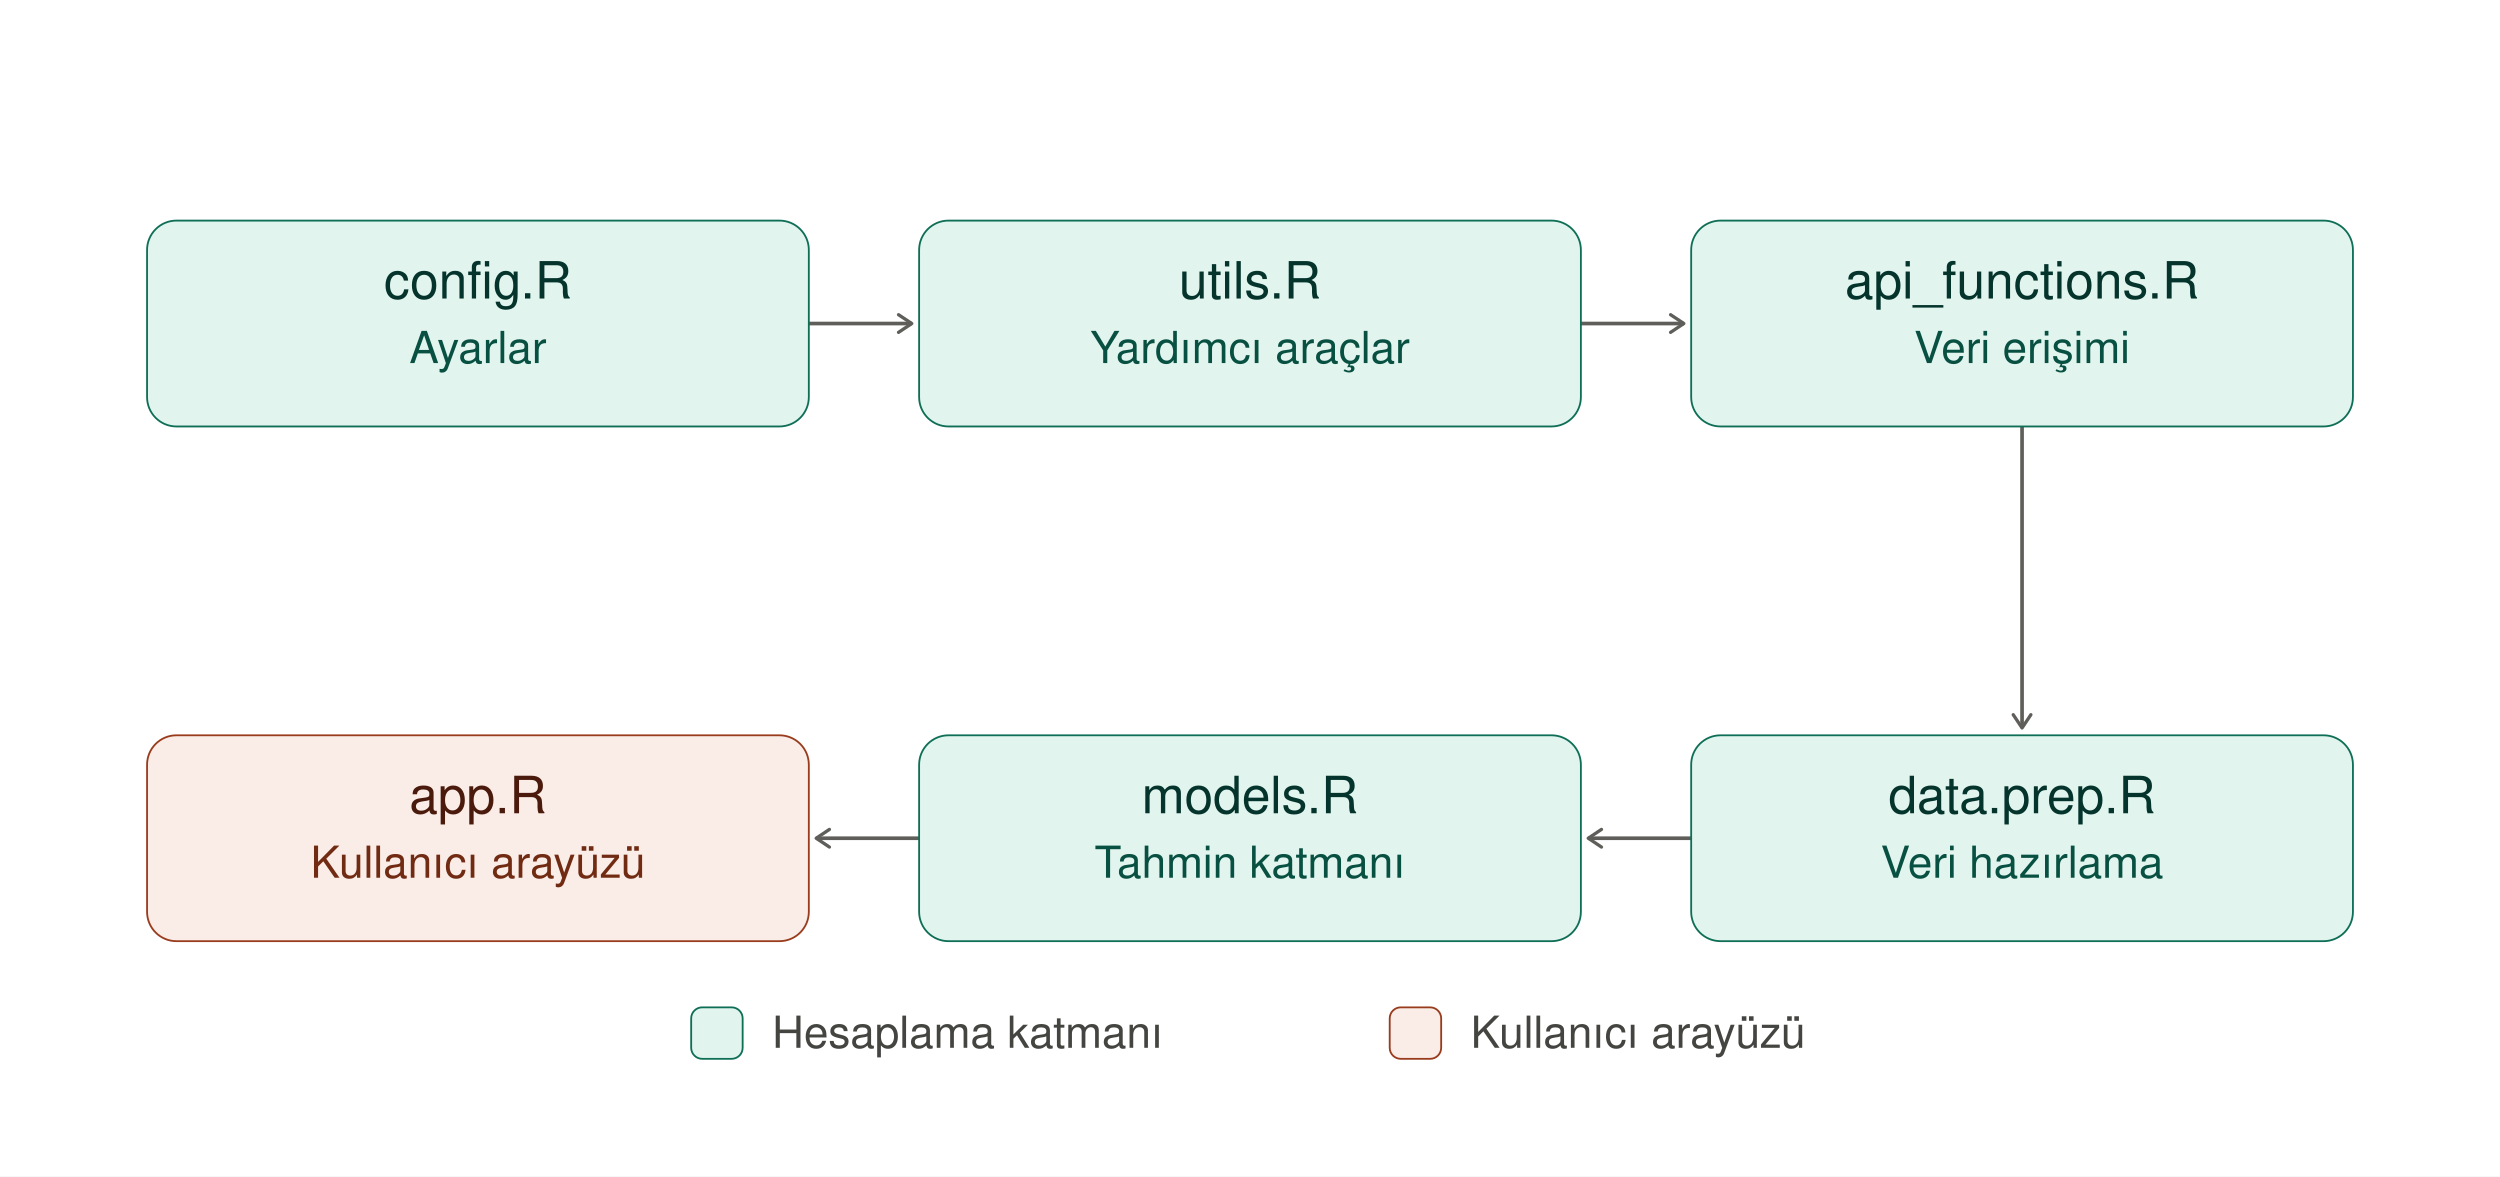
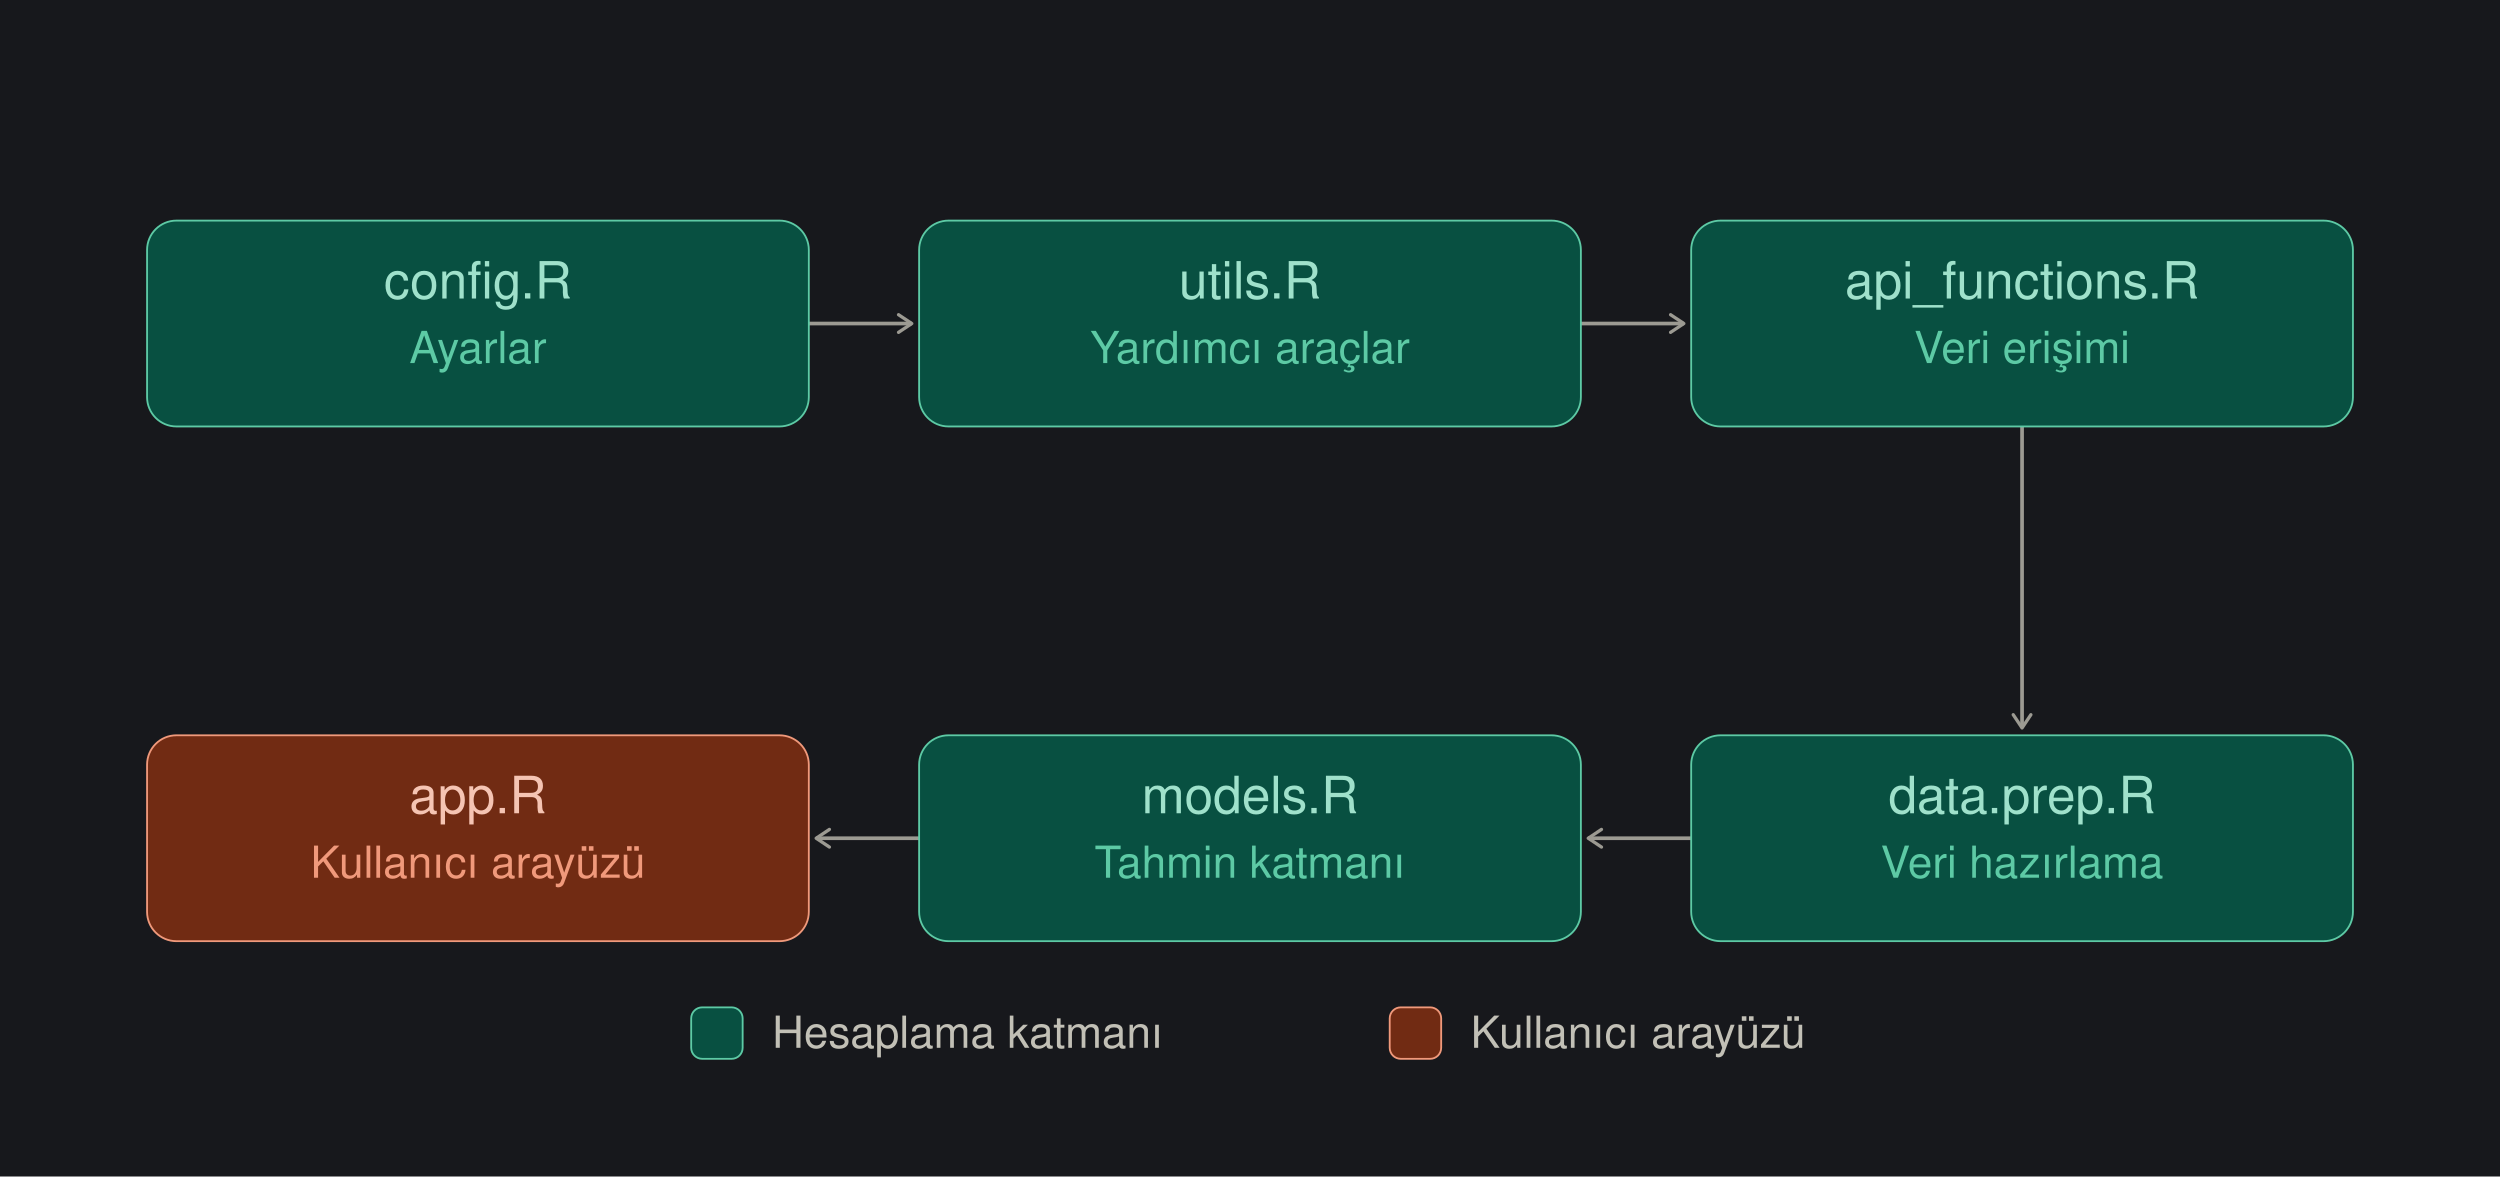
<svg xmlns="http://www.w3.org/2000/svg" width="680" height="320" viewBox="0 0 680 320" role="img">
  <defs>
    <marker id="arrow" viewBox="0 0 10 10" refX="8" refY="5" markerWidth="6" markerHeight="6" orient="auto-start-reverse">
-       <path d="M2 1L8 5L2 9" fill="none" stroke="#5F5E5A" stroke-width="1.5" stroke-linecap="round" stroke-linejoin="round" />
+       <path d="M2 1L8 5L2 9" fill="none" stroke="#9C9A92" stroke-width="1.5" stroke-linecap="round" stroke-linejoin="round" />
    </marker>
  </defs>
-   <rect width="680" height="320" fill="#ffffff" />
-   <line x1="220" y1="88" x2="248" y2="88" stroke="#5F5E5A" stroke-width="1" marker-end="url(#arrow)" />
-   <line x1="430" y1="88" x2="458" y2="88" stroke="#5F5E5A" stroke-width="1" marker-end="url(#arrow)" />
-   <line x1="550" y1="116" x2="550" y2="198" stroke="#5F5E5A" stroke-width="1" marker-end="url(#arrow)" />
-   <line x1="460" y1="228" x2="432" y2="228" stroke="#5F5E5A" stroke-width="1" marker-end="url(#arrow)" />
-   <line x1="250" y1="228" x2="222" y2="228" stroke="#5F5E5A" stroke-width="1" marker-end="url(#arrow)" />
-   <rect x="40" y="60" width="180" height="56" rx="8" fill="#E1F5EE" stroke="#0F6E56" stroke-width="0.5" />
-   <text x="130" y="78" text-anchor="middle" dominant-baseline="central" font-family="Helvetica, Arial, sans-serif" font-size="14" font-weight="500" fill="#04342C">config.R</text>
-   <text x="130" y="96" text-anchor="middle" dominant-baseline="central" font-family="Helvetica, Arial, sans-serif" font-size="12" fill="#085041">Ayarlar</text>
-   <rect x="250" y="60" width="180" height="56" rx="8" fill="#E1F5EE" stroke="#0F6E56" stroke-width="0.5" />
-   <text x="340" y="78" text-anchor="middle" dominant-baseline="central" font-family="Helvetica, Arial, sans-serif" font-size="14" font-weight="500" fill="#04342C">utils.R</text>
-   <text x="340" y="96" text-anchor="middle" dominant-baseline="central" font-family="Helvetica, Arial, sans-serif" font-size="12" fill="#085041">Yardımcı araçlar</text>
-   <rect x="460" y="60" width="180" height="56" rx="8" fill="#E1F5EE" stroke="#0F6E56" stroke-width="0.5" />
-   <text x="550" y="78" text-anchor="middle" dominant-baseline="central" font-family="Helvetica, Arial, sans-serif" font-size="14" font-weight="500" fill="#04342C">api_functions.R</text>
-   <text x="550" y="96" text-anchor="middle" dominant-baseline="central" font-family="Helvetica, Arial, sans-serif" font-size="12" fill="#085041">Veri erişimi</text>
-   <rect x="460" y="200" width="180" height="56" rx="8" fill="#E1F5EE" stroke="#0F6E56" stroke-width="0.5" />
-   <text x="550" y="218" text-anchor="middle" dominant-baseline="central" font-family="Helvetica, Arial, sans-serif" font-size="14" font-weight="500" fill="#04342C">data.prep.R</text>
-   <text x="550" y="236" text-anchor="middle" dominant-baseline="central" font-family="Helvetica, Arial, sans-serif" font-size="12" fill="#085041">Veri hazırlama</text>
-   <rect x="250" y="200" width="180" height="56" rx="8" fill="#E1F5EE" stroke="#0F6E56" stroke-width="0.5" />
-   <text x="340" y="218" text-anchor="middle" dominant-baseline="central" font-family="Helvetica, Arial, sans-serif" font-size="14" font-weight="500" fill="#04342C">models.R</text>
-   <text x="340" y="236" text-anchor="middle" dominant-baseline="central" font-family="Helvetica, Arial, sans-serif" font-size="12" fill="#085041">Tahmin katmanı</text>
-   <rect x="40" y="200" width="180" height="56" rx="8" fill="#FAECE7" stroke="#993C1D" stroke-width="0.5" />
-   <text x="130" y="218" text-anchor="middle" dominant-baseline="central" font-family="Helvetica, Arial, sans-serif" font-size="14" font-weight="500" fill="#4A1B0C">app.R</text>
-   <text x="130" y="236" text-anchor="middle" dominant-baseline="central" font-family="Helvetica, Arial, sans-serif" font-size="12" fill="#712B13">Kullanıcı arayüzü</text>
-   <rect x="188" y="274" width="14" height="14" rx="3" fill="#E1F5EE" stroke="#0F6E56" stroke-width="0.5" />
-   <text x="210" y="285" font-family="Helvetica, Arial, sans-serif" font-size="12" fill="#444441">Hesaplama katmanı</text>
-   <rect x="378" y="274" width="14" height="14" rx="3" fill="#FAECE7" stroke="#993C1D" stroke-width="0.5" />
-   <text x="400" y="285" font-family="Helvetica, Arial, sans-serif" font-size="12" fill="#444441">Kullanıcı arayüzü</text>
+   <rect width="680" height="320" fill="#17181C" />
+   <line x1="220" y1="88" x2="248" y2="88" stroke="#9C9A92" stroke-width="1" marker-end="url(#arrow)" />
+   <line x1="430" y1="88" x2="458" y2="88" stroke="#9C9A92" stroke-width="1" marker-end="url(#arrow)" />
+   <line x1="550" y1="116" x2="550" y2="198" stroke="#9C9A92" stroke-width="1" marker-end="url(#arrow)" />
+   <line x1="460" y1="228" x2="432" y2="228" stroke="#9C9A92" stroke-width="1" marker-end="url(#arrow)" />
+   <line x1="250" y1="228" x2="222" y2="228" stroke="#9C9A92" stroke-width="1" marker-end="url(#arrow)" />
+   <rect x="40" y="60" width="180" height="56" rx="8" fill="#085041" stroke="#5DCAA5" stroke-width="0.5" />
+   <text x="130" y="78" text-anchor="middle" dominant-baseline="central" font-family="Helvetica, Arial, sans-serif" font-size="14" font-weight="500" fill="#9FE1CB">config.R</text>
+   <text x="130" y="96" text-anchor="middle" dominant-baseline="central" font-family="Helvetica, Arial, sans-serif" font-size="12" fill="#5DCAA5">Ayarlar</text>
+   <rect x="250" y="60" width="180" height="56" rx="8" fill="#085041" stroke="#5DCAA5" stroke-width="0.5" />
+   <text x="340" y="78" text-anchor="middle" dominant-baseline="central" font-family="Helvetica, Arial, sans-serif" font-size="14" font-weight="500" fill="#9FE1CB">utils.R</text>
+   <text x="340" y="96" text-anchor="middle" dominant-baseline="central" font-family="Helvetica, Arial, sans-serif" font-size="12" fill="#5DCAA5">Yardımcı araçlar</text>
+   <rect x="460" y="60" width="180" height="56" rx="8" fill="#085041" stroke="#5DCAA5" stroke-width="0.5" />
+   <text x="550" y="78" text-anchor="middle" dominant-baseline="central" font-family="Helvetica, Arial, sans-serif" font-size="14" font-weight="500" fill="#9FE1CB">api_functions.R</text>
+   <text x="550" y="96" text-anchor="middle" dominant-baseline="central" font-family="Helvetica, Arial, sans-serif" font-size="12" fill="#5DCAA5">Veri erişimi</text>
+   <rect x="460" y="200" width="180" height="56" rx="8" fill="#085041" stroke="#5DCAA5" stroke-width="0.5" />
+   <text x="550" y="218" text-anchor="middle" dominant-baseline="central" font-family="Helvetica, Arial, sans-serif" font-size="14" font-weight="500" fill="#9FE1CB">data.prep.R</text>
+   <text x="550" y="236" text-anchor="middle" dominant-baseline="central" font-family="Helvetica, Arial, sans-serif" font-size="12" fill="#5DCAA5">Veri hazırlama</text>
+   <rect x="250" y="200" width="180" height="56" rx="8" fill="#085041" stroke="#5DCAA5" stroke-width="0.5" />
+   <text x="340" y="218" text-anchor="middle" dominant-baseline="central" font-family="Helvetica, Arial, sans-serif" font-size="14" font-weight="500" fill="#9FE1CB">models.R</text>
+   <text x="340" y="236" text-anchor="middle" dominant-baseline="central" font-family="Helvetica, Arial, sans-serif" font-size="12" fill="#5DCAA5">Tahmin katmanı</text>
+   <rect x="40" y="200" width="180" height="56" rx="8" fill="#712B13" stroke="#F0997B" stroke-width="0.5" />
+   <text x="130" y="218" text-anchor="middle" dominant-baseline="central" font-family="Helvetica, Arial, sans-serif" font-size="14" font-weight="500" fill="#F5C4B3">app.R</text>
+   <text x="130" y="236" text-anchor="middle" dominant-baseline="central" font-family="Helvetica, Arial, sans-serif" font-size="12" fill="#F0997B">Kullanıcı arayüzü</text>
+   <rect x="188" y="274" width="14" height="14" rx="3" fill="#085041" stroke="#5DCAA5" stroke-width="0.5" />
+   <text x="210" y="285" font-family="Helvetica, Arial, sans-serif" font-size="12" fill="#C2C0B6">Hesaplama katmanı</text>
+   <rect x="378" y="274" width="14" height="14" rx="3" fill="#712B13" stroke="#F0997B" stroke-width="0.5" />
+   <text x="400" y="285" font-family="Helvetica, Arial, sans-serif" font-size="12" fill="#C2C0B6">Kullanıcı arayüzü</text>
</svg>
